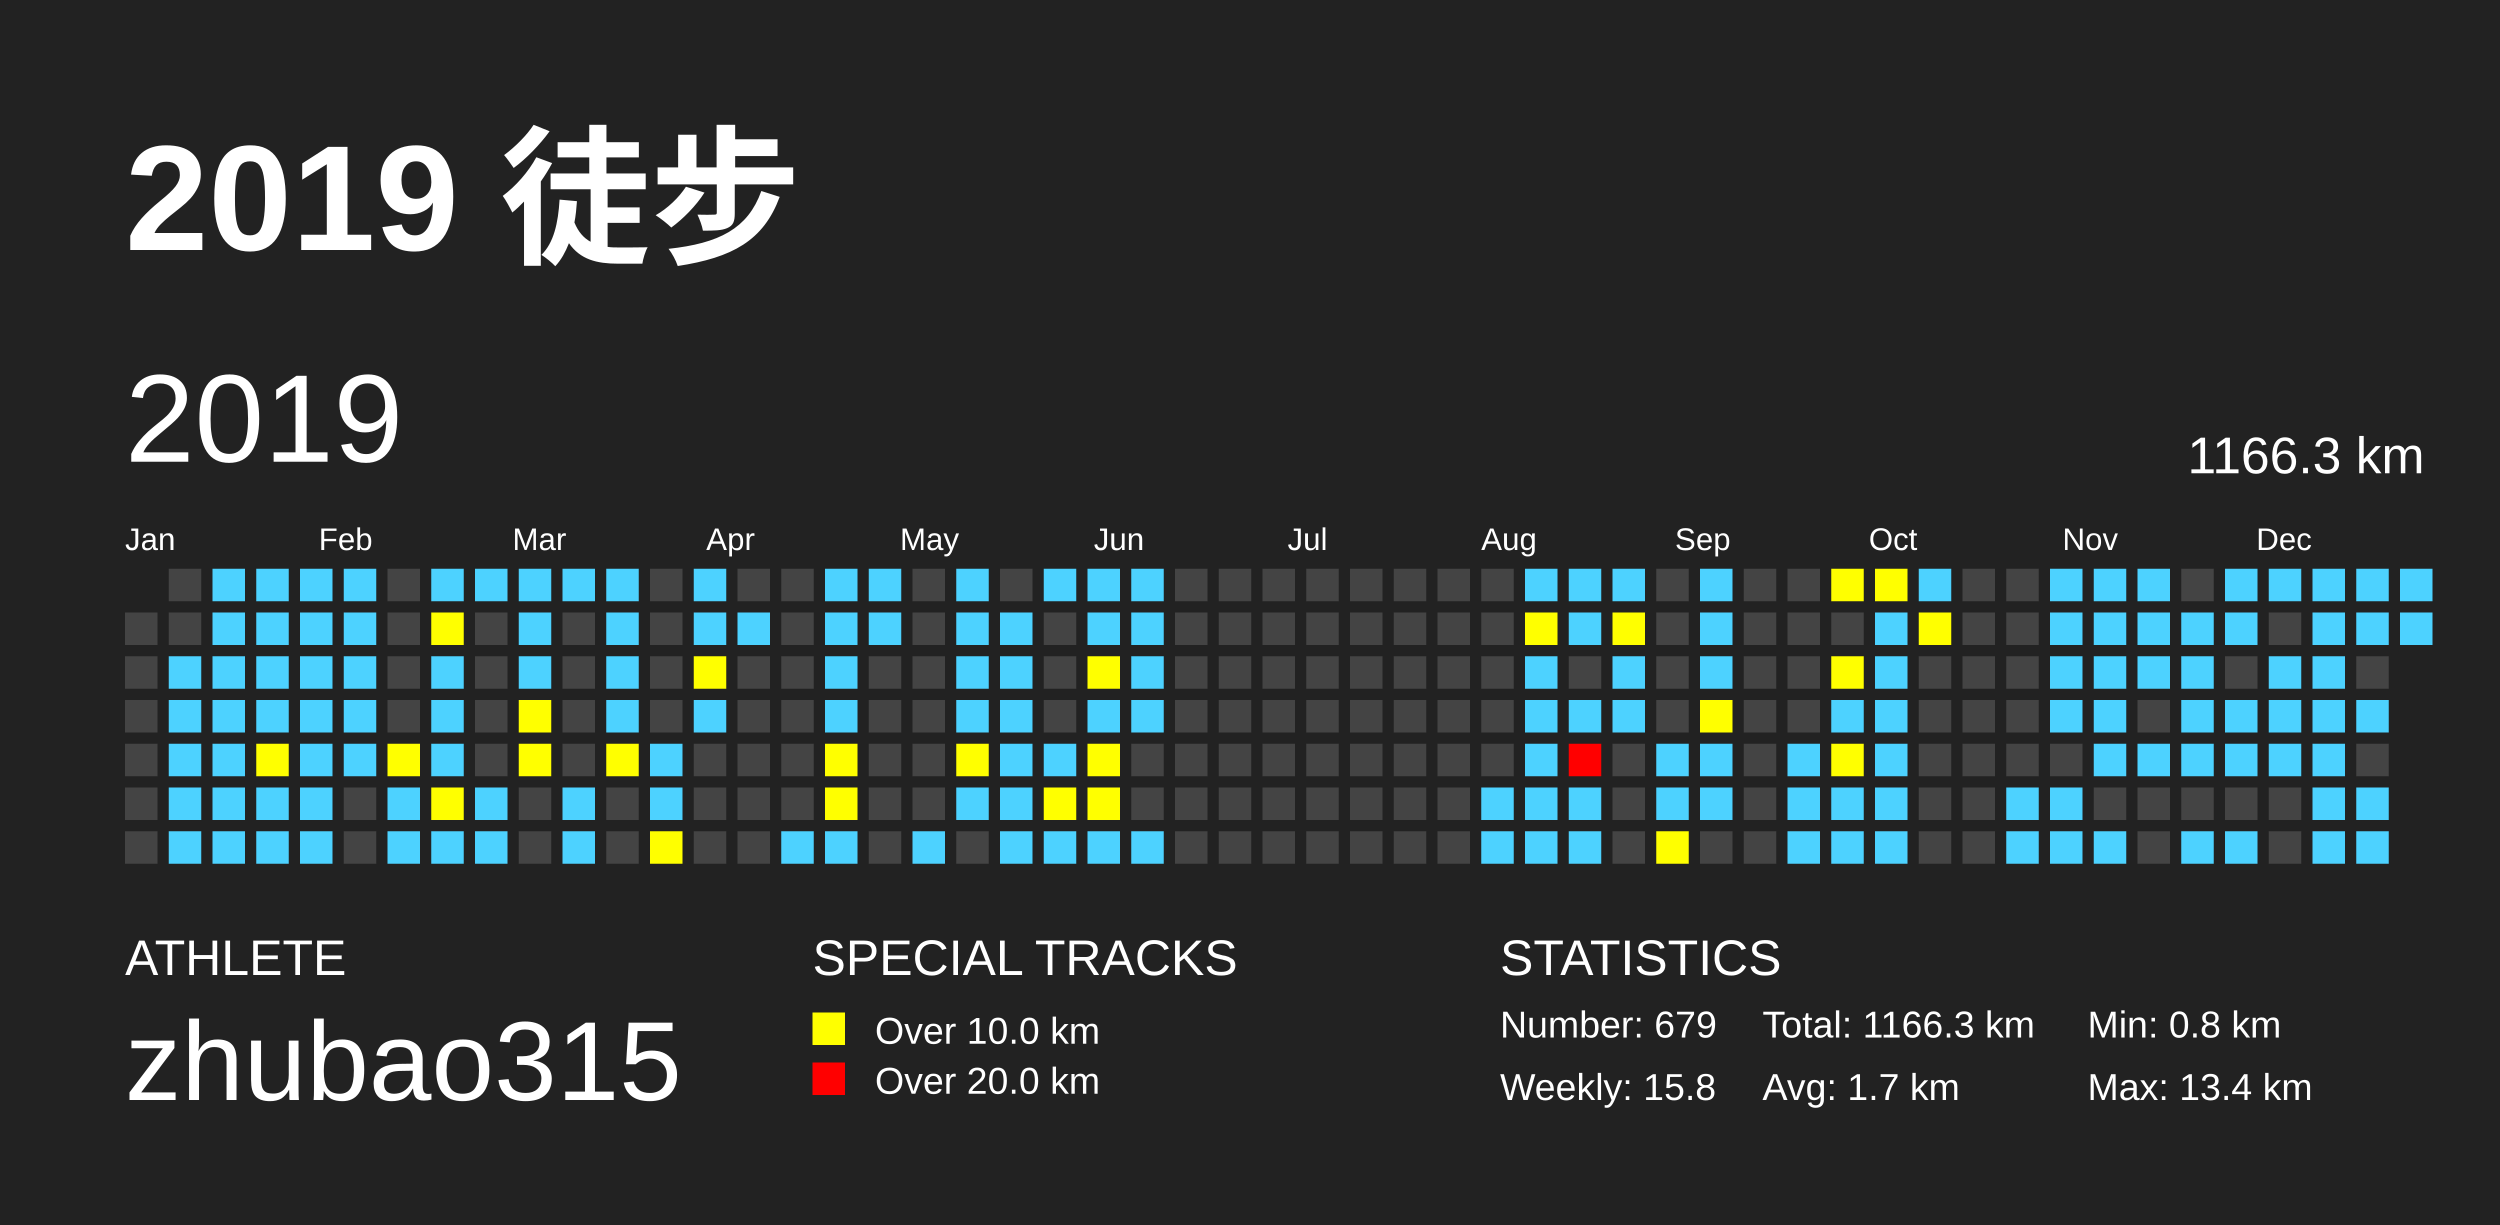
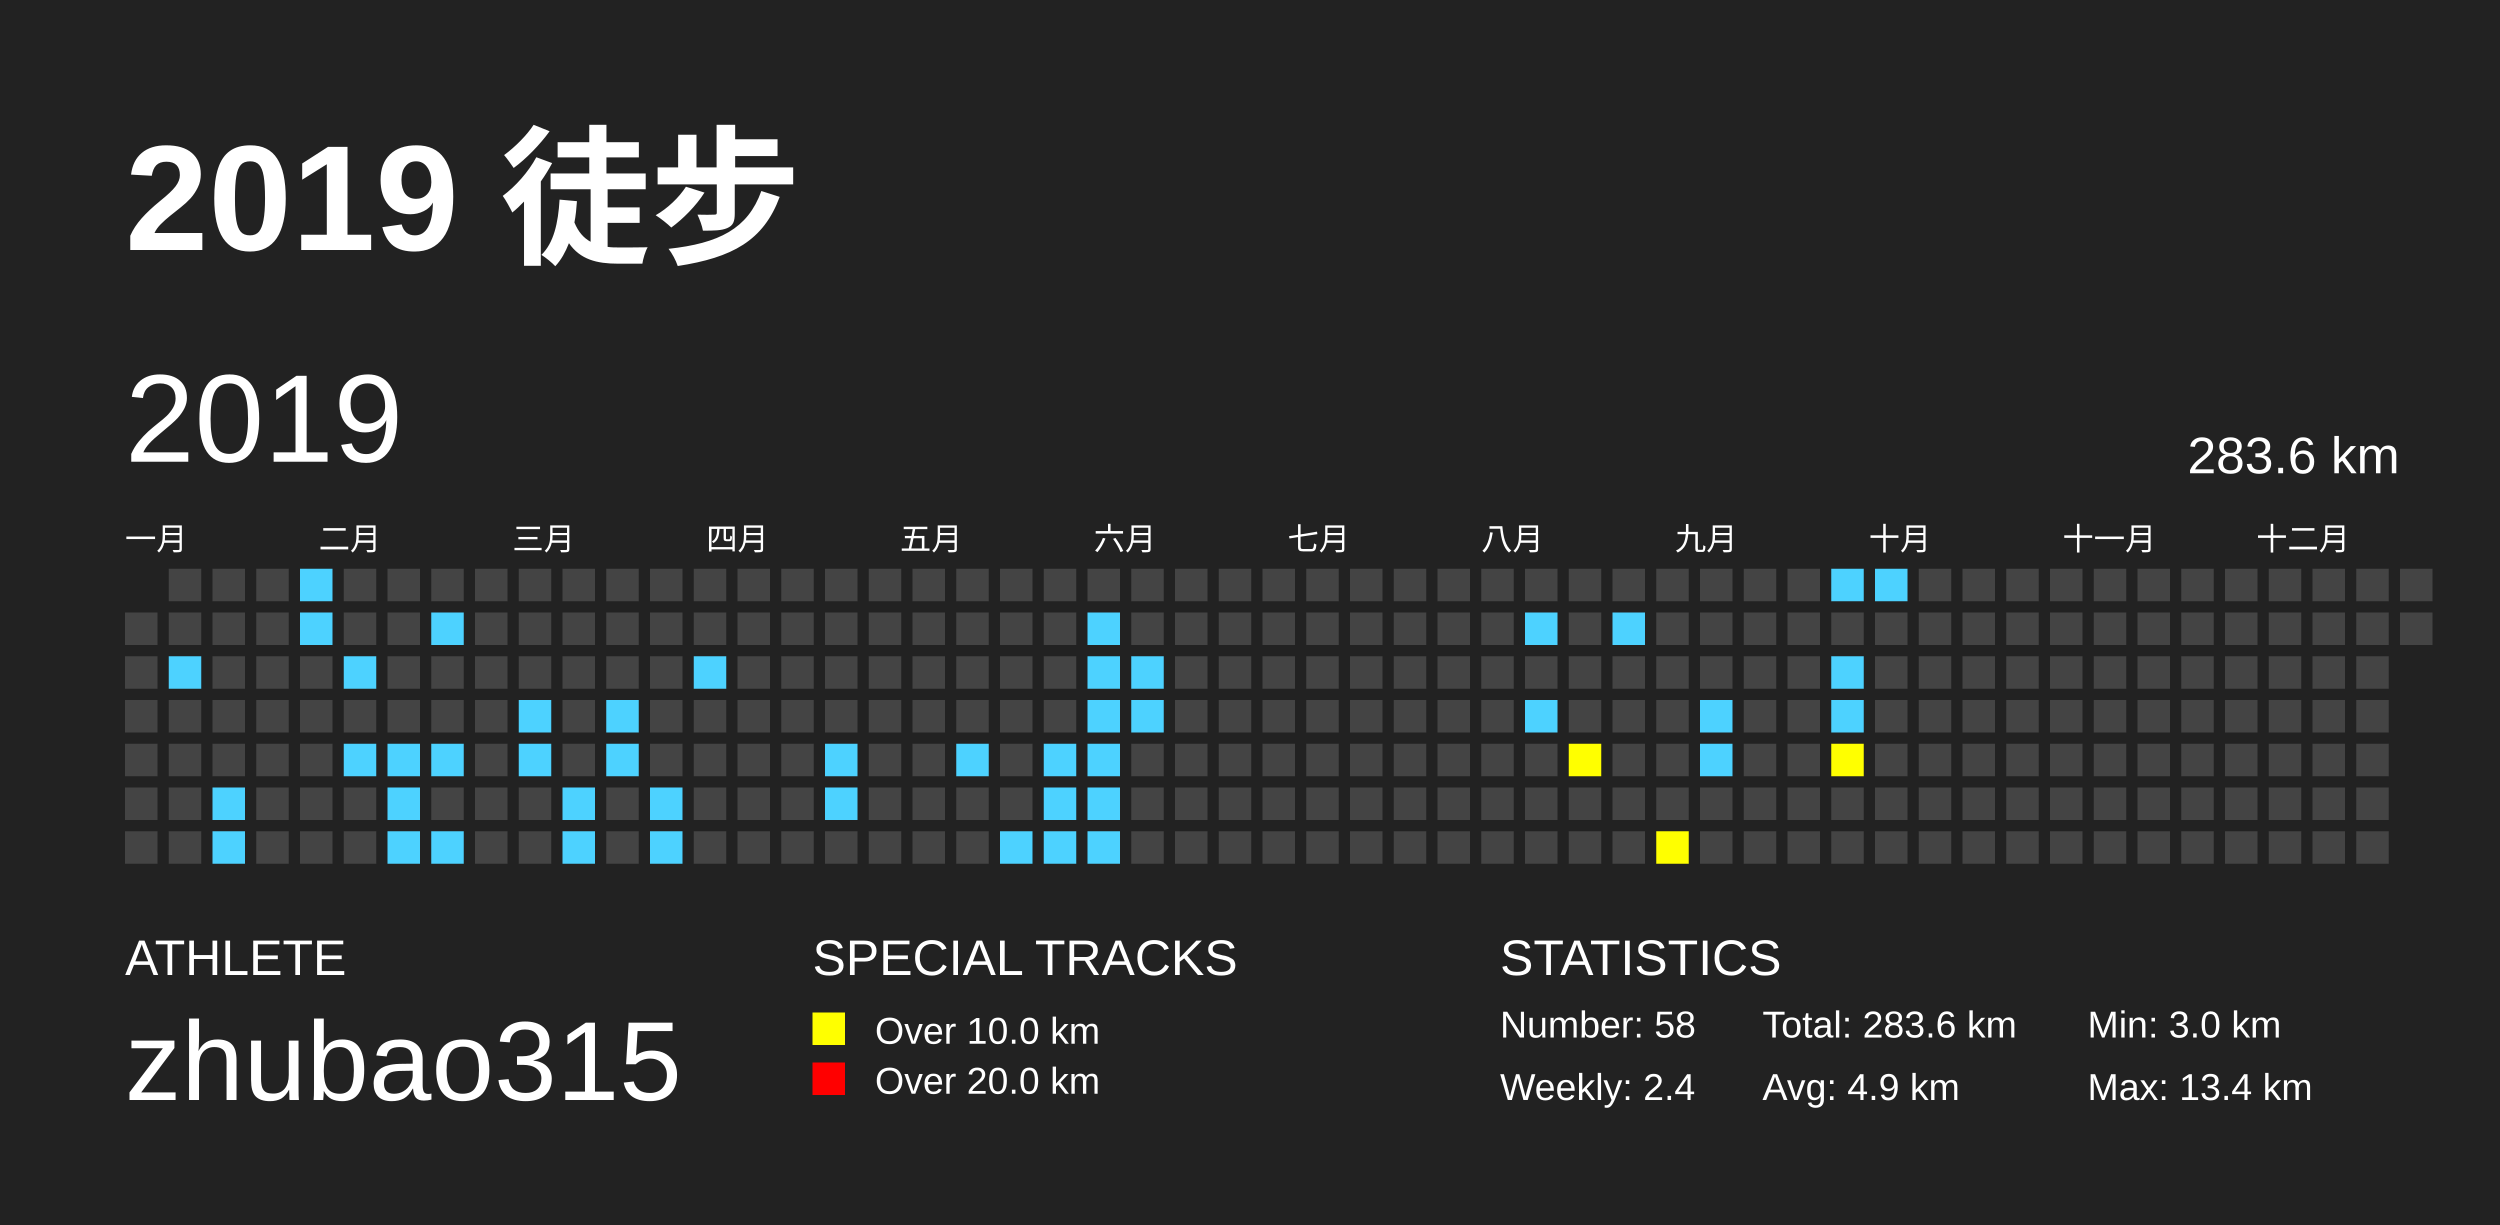
<svg xmlns="http://www.w3.org/2000/svg" baseProfile="full" height="98mm" version="1.1" viewBox="0,0,200,98" width="200mm">
  <defs />
  <rect fill="#222222" height="98" width="200" x="0" y="0" />
  <text fill="#FFFFFF" style="font-size:12px; font-family:Arial; font-weight:bold;" x="10" y="20">2019 徒步</text>
  <text fill="#FFFFFF" style="font-size:4px; font-family:Arial" x="10" y="78">ATHLETE</text>
  <text fill="#FFFFFF" style="font-size:9px; font-family:Arial" x="10" y="88">zhubao315</text>
  <text fill="#FFFFFF" style="font-size:4px; font-family:Arial" x="65" y="78">SPECIAL TRACKS</text>
  <rect fill="yellow" height="2.6" width="2.6" x="65" y="81" />
  <text fill="#FFFFFF" style="font-size:3px; font-family:Arial" x="70" y="83.5">Over 10.0 km</text>
  <rect fill="red" height="2.6" width="2.6" x="65" y="85" />
  <text fill="#FFFFFF" style="font-size:3px; font-family:Arial" x="70" y="87.5">Over 20.0 km</text>
  <text fill="#FFFFFF" style="font-size:4px; font-family:Arial" x="120" y="78">STATISTICS</text>
-   <text fill="#FFFFFF" style="font-size:3px; font-family:Arial" x="120" y="83">Number: 679</text>
-   <text fill="#FFFFFF" style="font-size:3px; font-family:Arial" x="120" y="88">Weekly: 15.8</text>
-   <text fill="#FFFFFF" style="font-size:3px; font-family:Arial" x="141" y="83">Total: 1166.3 km</text>
-   <text fill="#FFFFFF" style="font-size:3px; font-family:Arial" x="141" y="88">Avg: 1.7 km</text>
-   <text fill="#FFFFFF" style="font-size:3px; font-family:Arial" x="167" y="83">Min: 0.8 km</text>
+   <text fill="#FFFFFF" style="font-size:3px; font-family:Arial" x="120" y="83">Number: 58</text>
+   <text fill="#FFFFFF" style="font-size:3px; font-family:Arial" x="120" y="88">Weekly: 2.4</text>
+   <text fill="#FFFFFF" style="font-size:3px; font-family:Arial" x="141" y="83">Total: 283.6 km</text>
+   <text fill="#FFFFFF" style="font-size:3px; font-family:Arial" x="141" y="88">Avg: 4.9 km</text>
+   <text fill="#FFFFFF" style="font-size:3px; font-family:Arial" x="167" y="83">Min: 3.0 km</text>
  <text fill="#FFFFFF" style="font-size:3px; font-family:Arial" x="167" y="88">Max: 13.4 km</text>
  <text dominant-baseline="hanging" fill="#FFFFFF" style="font-size:10.0px; font-family:Arial;" x="10" y="30">2019</text>
-   <text dominant-baseline="hanging" fill="#FFFFFF" style="font-size:4.125px; font-family:Arial;" x="175" y="35">1166.3 km</text>
-   <text fill="#FFFFFF" style="font-size:2.5px; font-family:Arial" x="10.0" y="44">Jan</text>
-   <text fill="#FFFFFF" style="font-size:2.5px; font-family:Arial" x="25.5" y="44">Feb</text>
-   <text fill="#FFFFFF" style="font-size:2.5px; font-family:Arial" x="41.0" y="44">Mar</text>
-   <text fill="#FFFFFF" style="font-size:2.5px; font-family:Arial" x="56.5" y="44">Apr</text>
-   <text fill="#FFFFFF" style="font-size:2.5px; font-family:Arial" x="72.0" y="44">May</text>
-   <text fill="#FFFFFF" style="font-size:2.5px; font-family:Arial" x="87.5" y="44">Jun</text>
-   <text fill="#FFFFFF" style="font-size:2.5px; font-family:Arial" x="103.0" y="44">Jul</text>
-   <text fill="#FFFFFF" style="font-size:2.5px; font-family:Arial" x="118.5" y="44">Aug</text>
-   <text fill="#FFFFFF" style="font-size:2.5px; font-family:Arial" x="134.0" y="44">Sep</text>
-   <text fill="#FFFFFF" style="font-size:2.5px; font-family:Arial" x="149.5" y="44">Oct</text>
-   <text fill="#FFFFFF" style="font-size:2.5px; font-family:Arial" x="165.0" y="44">Nov</text>
-   <text fill="#FFFFFF" style="font-size:2.5px; font-family:Arial" x="180.5" y="44">Dec</text>
+   <text dominant-baseline="hanging" fill="#FFFFFF" style="font-size:4.125px; font-family:Arial;" x="175" y="35">283.6 km</text>
+   <text fill="#FFFFFF" style="font-size:2.5px; font-family:Arial" x="10.0" y="44">一月</text>
+   <text fill="#FFFFFF" style="font-size:2.5px; font-family:Arial" x="25.5" y="44">二月</text>
+   <text fill="#FFFFFF" style="font-size:2.5px; font-family:Arial" x="41.0" y="44">三月</text>
+   <text fill="#FFFFFF" style="font-size:2.5px; font-family:Arial" x="56.5" y="44">四月</text>
+   <text fill="#FFFFFF" style="font-size:2.5px; font-family:Arial" x="72.0" y="44">五月</text>
+   <text fill="#FFFFFF" style="font-size:2.5px; font-family:Arial" x="87.5" y="44">六月</text>
+   <text fill="#FFFFFF" style="font-size:2.5px; font-family:Arial" x="103.0" y="44">七月</text>
+   <text fill="#FFFFFF" style="font-size:2.5px; font-family:Arial" x="118.5" y="44">八月</text>
+   <text fill="#FFFFFF" style="font-size:2.5px; font-family:Arial" x="134.0" y="44">九月</text>
+   <text fill="#FFFFFF" style="font-size:2.5px; font-family:Arial" x="149.5" y="44">十月</text>
+   <text fill="#FFFFFF" style="font-size:2.5px; font-family:Arial" x="165.0" y="44">十一月</text>
+   <text fill="#FFFFFF" style="font-size:2.5px; font-family:Arial" x="180.5" y="44">十二月</text>
  <rect fill="#444444" height="2.6" width="2.6" x="10.0" y="49.0" />
  <rect fill="#444444" height="2.6" width="2.6" x="10.0" y="52.5" />
  <rect fill="#444444" height="2.6" width="2.6" x="10.0" y="56.0" />
  <rect fill="#444444" height="2.6" width="2.6" x="10.0" y="59.5" />
  <rect fill="#444444" height="2.6" width="2.6" x="10.0" y="63.0" />
  <rect fill="#444444" height="2.6" width="2.6" x="10.0" y="66.5" />
  <rect fill="#444444" height="2.6" width="2.6" x="13.5" y="45.5" />
  <rect fill="#444444" height="2.6" width="2.6" x="13.5" y="49.0" />
  <rect fill="#4DD2FF" height="2.6" width="2.6" x="13.5" y="52.5" />
-   <rect fill="#4DD2FF" height="2.6" width="2.6" x="13.5" y="56.0" />
-   <rect fill="#4DD2FF" height="2.6" width="2.6" x="13.5" y="59.5" />
-   <rect fill="#4DD2FF" height="2.6" width="2.6" x="13.5" y="63.0" />
-   <rect fill="#4DD2FF" height="2.6" width="2.6" x="13.5" y="66.5" />
-   <rect fill="#4DD2FF" height="2.6" width="2.6" x="17.0" y="45.5" />
-   <rect fill="#4DD2FF" height="2.6" width="2.6" x="17.0" y="49.0" />
-   <rect fill="#4DD2FF" height="2.6" width="2.6" x="17.0" y="52.5" />
-   <rect fill="#4DD2FF" height="2.6" width="2.6" x="17.0" y="56.0" />
-   <rect fill="#4DD2FF" height="2.6" width="2.6" x="17.0" y="59.5" />
+   <rect fill="#444444" height="2.6" width="2.6" x="13.5" y="56.0" />
+   <rect fill="#444444" height="2.6" width="2.6" x="13.5" y="59.5" />
+   <rect fill="#444444" height="2.6" width="2.6" x="13.5" y="63.0" />
+   <rect fill="#444444" height="2.6" width="2.6" x="13.5" y="66.5" />
+   <rect fill="#444444" height="2.6" width="2.6" x="17.0" y="45.5" />
+   <rect fill="#444444" height="2.6" width="2.6" x="17.0" y="49.0" />
+   <rect fill="#444444" height="2.6" width="2.6" x="17.0" y="52.5" />
+   <rect fill="#444444" height="2.6" width="2.6" x="17.0" y="56.0" />
+   <rect fill="#444444" height="2.6" width="2.6" x="17.0" y="59.5" />
  <rect fill="#4DD2FF" height="2.6" width="2.6" x="17.0" y="63.0" />
  <rect fill="#4DD2FF" height="2.6" width="2.6" x="17.0" y="66.5" />
-   <rect fill="#4DD2FF" height="2.6" width="2.6" x="20.5" y="45.5" />
-   <rect fill="#4DD2FF" height="2.6" width="2.6" x="20.5" y="49.0" />
-   <rect fill="#4DD2FF" height="2.6" width="2.6" x="20.5" y="52.5" />
-   <rect fill="#4DD2FF" height="2.6" width="2.6" x="20.5" y="56.0" />
-   <rect fill="yellow" height="2.6" width="2.6" x="20.5" y="59.5" />
-   <rect fill="#4DD2FF" height="2.6" width="2.6" x="20.5" y="63.0" />
-   <rect fill="#4DD2FF" height="2.6" width="2.6" x="20.5" y="66.5" />
+   <rect fill="#444444" height="2.6" width="2.6" x="20.5" y="45.5" />
+   <rect fill="#444444" height="2.6" width="2.6" x="20.5" y="49.0" />
+   <rect fill="#444444" height="2.6" width="2.6" x="20.5" y="52.5" />
+   <rect fill="#444444" height="2.6" width="2.6" x="20.5" y="56.0" />
+   <rect fill="#444444" height="2.6" width="2.6" x="20.5" y="59.5" />
+   <rect fill="#444444" height="2.6" width="2.6" x="20.5" y="63.0" />
+   <rect fill="#444444" height="2.6" width="2.6" x="20.5" y="66.5" />
  <rect fill="#4DD2FF" height="2.6" width="2.6" x="24.0" y="45.5" />
  <rect fill="#4DD2FF" height="2.6" width="2.6" x="24.0" y="49.0" />
-   <rect fill="#4DD2FF" height="2.6" width="2.6" x="24.0" y="52.5" />
-   <rect fill="#4DD2FF" height="2.6" width="2.6" x="24.0" y="56.0" />
-   <rect fill="#4DD2FF" height="2.6" width="2.6" x="24.0" y="59.5" />
-   <rect fill="#4DD2FF" height="2.6" width="2.6" x="24.0" y="63.0" />
-   <rect fill="#4DD2FF" height="2.6" width="2.6" x="24.0" y="66.5" />
-   <rect fill="#4DD2FF" height="2.6" width="2.6" x="27.5" y="45.5" />
-   <rect fill="#4DD2FF" height="2.6" width="2.6" x="27.5" y="49.0" />
+   <rect fill="#444444" height="2.6" width="2.6" x="24.0" y="52.5" />
+   <rect fill="#444444" height="2.6" width="2.6" x="24.0" y="56.0" />
+   <rect fill="#444444" height="2.6" width="2.6" x="24.0" y="59.5" />
+   <rect fill="#444444" height="2.6" width="2.6" x="24.0" y="63.0" />
+   <rect fill="#444444" height="2.6" width="2.6" x="24.0" y="66.5" />
+   <rect fill="#444444" height="2.6" width="2.6" x="27.5" y="45.5" />
+   <rect fill="#444444" height="2.6" width="2.6" x="27.5" y="49.0" />
  <rect fill="#4DD2FF" height="2.6" width="2.6" x="27.5" y="52.5" />
-   <rect fill="#4DD2FF" height="2.6" width="2.6" x="27.5" y="56.0" />
+   <rect fill="#444444" height="2.6" width="2.6" x="27.5" y="56.0" />
  <rect fill="#4DD2FF" height="2.6" width="2.6" x="27.5" y="59.5" />
  <rect fill="#444444" height="2.6" width="2.6" x="27.5" y="63.0" />
  <rect fill="#444444" height="2.6" width="2.6" x="27.5" y="66.5" />
  <rect fill="#444444" height="2.6" width="2.6" x="31.0" y="45.5" />
  <rect fill="#444444" height="2.6" width="2.6" x="31.0" y="49.0" />
  <rect fill="#444444" height="2.6" width="2.6" x="31.0" y="52.5" />
  <rect fill="#444444" height="2.6" width="2.6" x="31.0" y="56.0" />
-   <rect fill="yellow" height="2.6" width="2.6" x="31.0" y="59.5" />
+   <rect fill="#4DD2FF" height="2.6" width="2.6" x="31.0" y="59.5" />
  <rect fill="#4DD2FF" height="2.6" width="2.6" x="31.0" y="63.0" />
  <rect fill="#4DD2FF" height="2.6" width="2.6" x="31.0" y="66.5" />
-   <rect fill="#4DD2FF" height="2.6" width="2.6" x="34.5" y="45.5" />
-   <rect fill="yellow" height="2.6" width="2.6" x="34.5" y="49.0" />
-   <rect fill="#4DD2FF" height="2.6" width="2.6" x="34.5" y="52.5" />
-   <rect fill="#4DD2FF" height="2.6" width="2.6" x="34.5" y="56.0" />
+   <rect fill="#444444" height="2.6" width="2.6" x="34.5" y="45.5" />
+   <rect fill="#4DD2FF" height="2.6" width="2.6" x="34.5" y="49.0" />
+   <rect fill="#444444" height="2.6" width="2.6" x="34.5" y="52.5" />
+   <rect fill="#444444" height="2.6" width="2.6" x="34.5" y="56.0" />
  <rect fill="#4DD2FF" height="2.6" width="2.6" x="34.5" y="59.5" />
-   <rect fill="yellow" height="2.6" width="2.6" x="34.5" y="63.0" />
+   <rect fill="#444444" height="2.6" width="2.6" x="34.5" y="63.0" />
  <rect fill="#4DD2FF" height="2.6" width="2.6" x="34.5" y="66.5" />
-   <rect fill="#4DD2FF" height="2.6" width="2.6" x="38.0" y="45.5" />
+   <rect fill="#444444" height="2.6" width="2.6" x="38.0" y="45.5" />
  <rect fill="#444444" height="2.6" width="2.6" x="38.0" y="49.0" />
  <rect fill="#444444" height="2.6" width="2.6" x="38.0" y="52.5" />
  <rect fill="#444444" height="2.6" width="2.6" x="38.0" y="56.0" />
  <rect fill="#444444" height="2.6" width="2.6" x="38.0" y="59.5" />
-   <rect fill="#4DD2FF" height="2.6" width="2.6" x="38.0" y="63.0" />
-   <rect fill="#4DD2FF" height="2.6" width="2.6" x="38.0" y="66.5" />
-   <rect fill="#4DD2FF" height="2.6" width="2.6" x="41.5" y="45.5" />
-   <rect fill="#4DD2FF" height="2.6" width="2.6" x="41.5" y="49.0" />
-   <rect fill="#4DD2FF" height="2.6" width="2.6" x="41.5" y="52.5" />
-   <rect fill="yellow" height="2.6" width="2.6" x="41.5" y="56.0" />
-   <rect fill="yellow" height="2.6" width="2.6" x="41.5" y="59.5" />
+   <rect fill="#444444" height="2.6" width="2.6" x="38.0" y="63.0" />
+   <rect fill="#444444" height="2.6" width="2.6" x="38.0" y="66.5" />
+   <rect fill="#444444" height="2.6" width="2.6" x="41.5" y="45.5" />
+   <rect fill="#444444" height="2.6" width="2.6" x="41.5" y="49.0" />
+   <rect fill="#444444" height="2.6" width="2.6" x="41.5" y="52.5" />
+   <rect fill="#4DD2FF" height="2.6" width="2.6" x="41.5" y="56.0" />
+   <rect fill="#4DD2FF" height="2.6" width="2.6" x="41.5" y="59.5" />
  <rect fill="#444444" height="2.6" width="2.6" x="41.5" y="63.0" />
  <rect fill="#444444" height="2.6" width="2.6" x="41.5" y="66.5" />
-   <rect fill="#4DD2FF" height="2.6" width="2.6" x="45.0" y="45.5" />
+   <rect fill="#444444" height="2.6" width="2.6" x="45.0" y="45.5" />
  <rect fill="#444444" height="2.6" width="2.6" x="45.0" y="49.0" />
  <rect fill="#444444" height="2.6" width="2.6" x="45.0" y="52.5" />
  <rect fill="#444444" height="2.6" width="2.6" x="45.0" y="56.0" />
  <rect fill="#444444" height="2.6" width="2.6" x="45.0" y="59.5" />
  <rect fill="#4DD2FF" height="2.6" width="2.6" x="45.0" y="63.0" />
  <rect fill="#4DD2FF" height="2.6" width="2.6" x="45.0" y="66.5" />
-   <rect fill="#4DD2FF" height="2.6" width="2.6" x="48.5" y="45.5" />
-   <rect fill="#4DD2FF" height="2.6" width="2.6" x="48.5" y="49.0" />
-   <rect fill="#4DD2FF" height="2.6" width="2.6" x="48.5" y="52.5" />
+   <rect fill="#444444" height="2.6" width="2.6" x="48.5" y="45.5" />
+   <rect fill="#444444" height="2.6" width="2.6" x="48.5" y="49.0" />
+   <rect fill="#444444" height="2.6" width="2.6" x="48.5" y="52.5" />
  <rect fill="#4DD2FF" height="2.6" width="2.6" x="48.5" y="56.0" />
-   <rect fill="yellow" height="2.6" width="2.6" x="48.5" y="59.5" />
+   <rect fill="#4DD2FF" height="2.6" width="2.6" x="48.5" y="59.5" />
  <rect fill="#444444" height="2.6" width="2.6" x="48.5" y="63.0" />
  <rect fill="#444444" height="2.6" width="2.6" x="48.5" y="66.5" />
  <rect fill="#444444" height="2.6" width="2.6" x="52.0" y="45.5" />
  <rect fill="#444444" height="2.6" width="2.6" x="52.0" y="49.0" />
  <rect fill="#444444" height="2.6" width="2.6" x="52.0" y="52.5" />
  <rect fill="#444444" height="2.6" width="2.6" x="52.0" y="56.0" />
-   <rect fill="#4DD2FF" height="2.6" width="2.6" x="52.0" y="59.5" />
+   <rect fill="#444444" height="2.6" width="2.6" x="52.0" y="59.5" />
  <rect fill="#4DD2FF" height="2.6" width="2.6" x="52.0" y="63.0" />
-   <rect fill="yellow" height="2.6" width="2.6" x="52.0" y="66.5" />
-   <rect fill="#4DD2FF" height="2.6" width="2.6" x="55.5" y="45.5" />
-   <rect fill="#4DD2FF" height="2.6" width="2.6" x="55.5" y="49.0" />
-   <rect fill="yellow" height="2.6" width="2.6" x="55.5" y="52.5" />
-   <rect fill="#4DD2FF" height="2.6" width="2.6" x="55.5" y="56.0" />
+   <rect fill="#4DD2FF" height="2.6" width="2.6" x="52.0" y="66.5" />
+   <rect fill="#444444" height="2.6" width="2.6" x="55.5" y="45.5" />
+   <rect fill="#444444" height="2.6" width="2.6" x="55.5" y="49.0" />
+   <rect fill="#4DD2FF" height="2.6" width="2.6" x="55.5" y="52.5" />
+   <rect fill="#444444" height="2.6" width="2.6" x="55.5" y="56.0" />
  <rect fill="#444444" height="2.6" width="2.6" x="55.5" y="59.5" />
  <rect fill="#444444" height="2.6" width="2.6" x="55.5" y="63.0" />
  <rect fill="#444444" height="2.6" width="2.6" x="55.5" y="66.5" />
  <rect fill="#444444" height="2.6" width="2.6" x="59.0" y="45.5" />
-   <rect fill="#4DD2FF" height="2.6" width="2.6" x="59.0" y="49.0" />
+   <rect fill="#444444" height="2.6" width="2.6" x="59.0" y="49.0" />
  <rect fill="#444444" height="2.6" width="2.6" x="59.0" y="52.5" />
  <rect fill="#444444" height="2.6" width="2.6" x="59.0" y="56.0" />
  <rect fill="#444444" height="2.6" width="2.6" x="59.0" y="59.5" />
  <rect fill="#444444" height="2.6" width="2.6" x="59.0" y="63.0" />
  <rect fill="#444444" height="2.6" width="2.6" x="59.0" y="66.5" />
  <rect fill="#444444" height="2.6" width="2.6" x="62.5" y="45.5" />
  <rect fill="#444444" height="2.6" width="2.6" x="62.5" y="49.0" />
  <rect fill="#444444" height="2.6" width="2.6" x="62.5" y="52.5" />
  <rect fill="#444444" height="2.6" width="2.6" x="62.5" y="56.0" />
  <rect fill="#444444" height="2.6" width="2.6" x="62.5" y="59.5" />
  <rect fill="#444444" height="2.6" width="2.6" x="62.5" y="63.0" />
-   <rect fill="#4DD2FF" height="2.6" width="2.6" x="62.5" y="66.5" />
-   <rect fill="#4DD2FF" height="2.6" width="2.6" x="66.0" y="45.5" />
-   <rect fill="#4DD2FF" height="2.6" width="2.6" x="66.0" y="49.0" />
-   <rect fill="#4DD2FF" height="2.6" width="2.6" x="66.0" y="52.5" />
-   <rect fill="#4DD2FF" height="2.6" width="2.6" x="66.0" y="56.0" />
-   <rect fill="yellow" height="2.6" width="2.6" x="66.0" y="59.5" />
-   <rect fill="yellow" height="2.6" width="2.6" x="66.0" y="63.0" />
-   <rect fill="#4DD2FF" height="2.6" width="2.6" x="66.0" y="66.5" />
-   <rect fill="#4DD2FF" height="2.6" width="2.6" x="69.5" y="45.5" />
-   <rect fill="#4DD2FF" height="2.6" width="2.6" x="69.5" y="49.0" />
+   <rect fill="#444444" height="2.6" width="2.6" x="62.5" y="66.5" />
+   <rect fill="#444444" height="2.6" width="2.6" x="66.0" y="45.5" />
+   <rect fill="#444444" height="2.6" width="2.6" x="66.0" y="49.0" />
+   <rect fill="#444444" height="2.6" width="2.6" x="66.0" y="52.5" />
+   <rect fill="#444444" height="2.6" width="2.6" x="66.0" y="56.0" />
+   <rect fill="#4DD2FF" height="2.6" width="2.6" x="66.0" y="59.5" />
+   <rect fill="#4DD2FF" height="2.6" width="2.6" x="66.0" y="63.0" />
+   <rect fill="#444444" height="2.6" width="2.6" x="66.0" y="66.5" />
+   <rect fill="#444444" height="2.6" width="2.6" x="69.5" y="45.5" />
+   <rect fill="#444444" height="2.6" width="2.6" x="69.5" y="49.0" />
  <rect fill="#444444" height="2.6" width="2.6" x="69.5" y="52.5" />
  <rect fill="#444444" height="2.6" width="2.6" x="69.5" y="56.0" />
  <rect fill="#444444" height="2.6" width="2.6" x="69.5" y="59.5" />
  <rect fill="#444444" height="2.6" width="2.6" x="69.5" y="63.0" />
  <rect fill="#444444" height="2.6" width="2.6" x="69.5" y="66.5" />
  <rect fill="#444444" height="2.6" width="2.6" x="73.0" y="45.5" />
  <rect fill="#444444" height="2.6" width="2.6" x="73.0" y="49.0" />
  <rect fill="#444444" height="2.6" width="2.6" x="73.0" y="52.5" />
  <rect fill="#444444" height="2.6" width="2.6" x="73.0" y="56.0" />
  <rect fill="#444444" height="2.6" width="2.6" x="73.0" y="59.5" />
  <rect fill="#444444" height="2.6" width="2.6" x="73.0" y="63.0" />
-   <rect fill="#4DD2FF" height="2.6" width="2.6" x="73.0" y="66.5" />
-   <rect fill="#4DD2FF" height="2.6" width="2.6" x="76.5" y="45.5" />
-   <rect fill="#4DD2FF" height="2.6" width="2.6" x="76.5" y="49.0" />
-   <rect fill="#4DD2FF" height="2.6" width="2.6" x="76.5" y="52.5" />
-   <rect fill="#4DD2FF" height="2.6" width="2.6" x="76.5" y="56.0" />
-   <rect fill="yellow" height="2.6" width="2.6" x="76.5" y="59.5" />
-   <rect fill="#4DD2FF" height="2.6" width="2.6" x="76.5" y="63.0" />
+   <rect fill="#444444" height="2.6" width="2.6" x="73.0" y="66.5" />
+   <rect fill="#444444" height="2.6" width="2.6" x="76.5" y="45.5" />
+   <rect fill="#444444" height="2.6" width="2.6" x="76.5" y="49.0" />
+   <rect fill="#444444" height="2.6" width="2.6" x="76.5" y="52.5" />
+   <rect fill="#444444" height="2.6" width="2.6" x="76.5" y="56.0" />
+   <rect fill="#4DD2FF" height="2.6" width="2.6" x="76.5" y="59.5" />
+   <rect fill="#444444" height="2.6" width="2.6" x="76.5" y="63.0" />
  <rect fill="#444444" height="2.6" width="2.6" x="76.5" y="66.5" />
  <rect fill="#444444" height="2.6" width="2.6" x="80.0" y="45.5" />
-   <rect fill="#4DD2FF" height="2.6" width="2.6" x="80.0" y="49.0" />
-   <rect fill="#4DD2FF" height="2.6" width="2.6" x="80.0" y="52.5" />
-   <rect fill="#4DD2FF" height="2.6" width="2.6" x="80.0" y="56.0" />
-   <rect fill="#4DD2FF" height="2.6" width="2.6" x="80.0" y="59.5" />
-   <rect fill="#4DD2FF" height="2.6" width="2.6" x="80.0" y="63.0" />
+   <rect fill="#444444" height="2.6" width="2.6" x="80.0" y="49.0" />
+   <rect fill="#444444" height="2.6" width="2.6" x="80.0" y="52.5" />
+   <rect fill="#444444" height="2.6" width="2.6" x="80.0" y="56.0" />
+   <rect fill="#444444" height="2.6" width="2.6" x="80.0" y="59.5" />
+   <rect fill="#444444" height="2.6" width="2.6" x="80.0" y="63.0" />
  <rect fill="#4DD2FF" height="2.6" width="2.6" x="80.0" y="66.5" />
-   <rect fill="#4DD2FF" height="2.6" width="2.6" x="83.5" y="45.5" />
+   <rect fill="#444444" height="2.6" width="2.6" x="83.5" y="45.5" />
  <rect fill="#444444" height="2.6" width="2.6" x="83.5" y="49.0" />
  <rect fill="#444444" height="2.6" width="2.6" x="83.5" y="52.5" />
  <rect fill="#444444" height="2.6" width="2.6" x="83.5" y="56.0" />
  <rect fill="#4DD2FF" height="2.6" width="2.6" x="83.5" y="59.5" />
-   <rect fill="yellow" height="2.6" width="2.6" x="83.5" y="63.0" />
+   <rect fill="#4DD2FF" height="2.6" width="2.6" x="83.5" y="63.0" />
  <rect fill="#4DD2FF" height="2.6" width="2.6" x="83.5" y="66.5" />
-   <rect fill="#4DD2FF" height="2.6" width="2.6" x="87.0" y="45.5" />
+   <rect fill="#444444" height="2.6" width="2.6" x="87.0" y="45.5" />
  <rect fill="#4DD2FF" height="2.6" width="2.6" x="87.0" y="49.0" />
-   <rect fill="yellow" height="2.6" width="2.6" x="87.0" y="52.5" />
+   <rect fill="#4DD2FF" height="2.6" width="2.6" x="87.0" y="52.5" />
  <rect fill="#4DD2FF" height="2.6" width="2.6" x="87.0" y="56.0" />
-   <rect fill="yellow" height="2.6" width="2.6" x="87.0" y="59.5" />
-   <rect fill="yellow" height="2.6" width="2.6" x="87.0" y="63.0" />
+   <rect fill="#4DD2FF" height="2.6" width="2.6" x="87.0" y="59.5" />
+   <rect fill="#4DD2FF" height="2.6" width="2.6" x="87.0" y="63.0" />
  <rect fill="#4DD2FF" height="2.6" width="2.6" x="87.0" y="66.5" />
-   <rect fill="#4DD2FF" height="2.6" width="2.6" x="90.5" y="45.5" />
-   <rect fill="#4DD2FF" height="2.6" width="2.6" x="90.5" y="49.0" />
+   <rect fill="#444444" height="2.6" width="2.6" x="90.5" y="45.5" />
+   <rect fill="#444444" height="2.6" width="2.6" x="90.5" y="49.0" />
  <rect fill="#4DD2FF" height="2.6" width="2.6" x="90.5" y="52.5" />
  <rect fill="#4DD2FF" height="2.6" width="2.6" x="90.5" y="56.0" />
  <rect fill="#444444" height="2.6" width="2.6" x="90.5" y="59.5" />
  <rect fill="#444444" height="2.6" width="2.6" x="90.5" y="63.0" />
-   <rect fill="#4DD2FF" height="2.6" width="2.6" x="90.5" y="66.5" />
+   <rect fill="#444444" height="2.6" width="2.6" x="90.5" y="66.5" />
  <rect fill="#444444" height="2.6" width="2.6" x="94.0" y="45.5" />
  <rect fill="#444444" height="2.6" width="2.6" x="94.0" y="49.0" />
  <rect fill="#444444" height="2.6" width="2.6" x="94.0" y="52.5" />
  <rect fill="#444444" height="2.6" width="2.6" x="94.0" y="56.0" />
  <rect fill="#444444" height="2.6" width="2.6" x="94.0" y="59.5" />
  <rect fill="#444444" height="2.6" width="2.6" x="94.0" y="63.0" />
  <rect fill="#444444" height="2.6" width="2.6" x="94.0" y="66.5" />
  <rect fill="#444444" height="2.6" width="2.6" x="97.5" y="45.5" />
  <rect fill="#444444" height="2.6" width="2.6" x="97.5" y="49.0" />
  <rect fill="#444444" height="2.6" width="2.6" x="97.5" y="52.5" />
  <rect fill="#444444" height="2.6" width="2.6" x="97.5" y="56.0" />
  <rect fill="#444444" height="2.6" width="2.6" x="97.5" y="59.5" />
  <rect fill="#444444" height="2.6" width="2.6" x="97.5" y="63.0" />
  <rect fill="#444444" height="2.6" width="2.6" x="97.5" y="66.5" />
  <rect fill="#444444" height="2.6" width="2.6" x="101.0" y="45.5" />
  <rect fill="#444444" height="2.6" width="2.6" x="101.0" y="49.0" />
  <rect fill="#444444" height="2.6" width="2.6" x="101.0" y="52.5" />
  <rect fill="#444444" height="2.6" width="2.6" x="101.0" y="56.0" />
  <rect fill="#444444" height="2.6" width="2.6" x="101.0" y="59.5" />
  <rect fill="#444444" height="2.6" width="2.6" x="101.0" y="63.0" />
  <rect fill="#444444" height="2.6" width="2.6" x="101.0" y="66.5" />
  <rect fill="#444444" height="2.6" width="2.6" x="104.5" y="45.5" />
  <rect fill="#444444" height="2.6" width="2.6" x="104.5" y="49.0" />
  <rect fill="#444444" height="2.6" width="2.6" x="104.5" y="52.5" />
  <rect fill="#444444" height="2.6" width="2.6" x="104.5" y="56.0" />
  <rect fill="#444444" height="2.6" width="2.6" x="104.5" y="59.5" />
  <rect fill="#444444" height="2.6" width="2.6" x="104.5" y="63.0" />
  <rect fill="#444444" height="2.6" width="2.6" x="104.5" y="66.5" />
  <rect fill="#444444" height="2.6" width="2.6" x="108.0" y="45.5" />
  <rect fill="#444444" height="2.6" width="2.6" x="108.0" y="49.0" />
  <rect fill="#444444" height="2.6" width="2.6" x="108.0" y="52.5" />
  <rect fill="#444444" height="2.6" width="2.6" x="108.0" y="56.0" />
  <rect fill="#444444" height="2.6" width="2.6" x="108.0" y="59.5" />
  <rect fill="#444444" height="2.6" width="2.6" x="108.0" y="63.0" />
  <rect fill="#444444" height="2.6" width="2.6" x="108.0" y="66.5" />
  <rect fill="#444444" height="2.6" width="2.6" x="111.5" y="45.5" />
  <rect fill="#444444" height="2.6" width="2.6" x="111.5" y="49.0" />
  <rect fill="#444444" height="2.6" width="2.6" x="111.5" y="52.5" />
  <rect fill="#444444" height="2.6" width="2.6" x="111.5" y="56.0" />
  <rect fill="#444444" height="2.6" width="2.6" x="111.5" y="59.5" />
  <rect fill="#444444" height="2.6" width="2.6" x="111.5" y="63.0" />
  <rect fill="#444444" height="2.6" width="2.6" x="111.5" y="66.5" />
  <rect fill="#444444" height="2.6" width="2.6" x="115.0" y="45.5" />
  <rect fill="#444444" height="2.6" width="2.6" x="115.0" y="49.0" />
  <rect fill="#444444" height="2.6" width="2.6" x="115.0" y="52.5" />
  <rect fill="#444444" height="2.6" width="2.6" x="115.0" y="56.0" />
  <rect fill="#444444" height="2.6" width="2.6" x="115.0" y="59.5" />
  <rect fill="#444444" height="2.6" width="2.6" x="115.0" y="63.0" />
  <rect fill="#444444" height="2.6" width="2.6" x="115.0" y="66.5" />
  <rect fill="#444444" height="2.6" width="2.6" x="118.5" y="45.5" />
  <rect fill="#444444" height="2.6" width="2.6" x="118.5" y="49.0" />
  <rect fill="#444444" height="2.6" width="2.6" x="118.5" y="52.5" />
  <rect fill="#444444" height="2.6" width="2.6" x="118.5" y="56.0" />
  <rect fill="#444444" height="2.6" width="2.6" x="118.5" y="59.5" />
-   <rect fill="#4DD2FF" height="2.6" width="2.6" x="118.5" y="63.0" />
-   <rect fill="#4DD2FF" height="2.6" width="2.6" x="118.5" y="66.5" />
-   <rect fill="#4DD2FF" height="2.6" width="2.6" x="122.0" y="45.5" />
-   <rect fill="yellow" height="2.6" width="2.6" x="122.0" y="49.0" />
-   <rect fill="#4DD2FF" height="2.6" width="2.6" x="122.0" y="52.5" />
+   <rect fill="#444444" height="2.6" width="2.6" x="118.5" y="63.0" />
+   <rect fill="#444444" height="2.6" width="2.6" x="118.5" y="66.5" />
+   <rect fill="#444444" height="2.6" width="2.6" x="122.0" y="45.5" />
+   <rect fill="#4DD2FF" height="2.6" width="2.6" x="122.0" y="49.0" />
+   <rect fill="#444444" height="2.6" width="2.6" x="122.0" y="52.5" />
  <rect fill="#4DD2FF" height="2.6" width="2.6" x="122.0" y="56.0" />
-   <rect fill="#4DD2FF" height="2.6" width="2.6" x="122.0" y="59.5" />
-   <rect fill="#4DD2FF" height="2.6" width="2.6" x="122.0" y="63.0" />
-   <rect fill="#4DD2FF" height="2.6" width="2.6" x="122.0" y="66.5" />
-   <rect fill="#4DD2FF" height="2.6" width="2.6" x="125.5" y="45.5" />
-   <rect fill="#4DD2FF" height="2.6" width="2.6" x="125.5" y="49.0" />
+   <rect fill="#444444" height="2.6" width="2.6" x="122.0" y="59.5" />
+   <rect fill="#444444" height="2.6" width="2.6" x="122.0" y="63.0" />
+   <rect fill="#444444" height="2.6" width="2.6" x="122.0" y="66.5" />
+   <rect fill="#444444" height="2.6" width="2.6" x="125.5" y="45.5" />
+   <rect fill="#444444" height="2.6" width="2.6" x="125.5" y="49.0" />
  <rect fill="#444444" height="2.6" width="2.6" x="125.5" y="52.5" />
-   <rect fill="#4DD2FF" height="2.6" width="2.6" x="125.5" y="56.0" />
-   <rect fill="red" height="2.6" width="2.6" x="125.5" y="59.5" />
-   <rect fill="#4DD2FF" height="2.6" width="2.6" x="125.5" y="63.0" />
-   <rect fill="#4DD2FF" height="2.6" width="2.6" x="125.5" y="66.5" />
-   <rect fill="#4DD2FF" height="2.6" width="2.6" x="129.0" y="45.5" />
-   <rect fill="yellow" height="2.6" width="2.6" x="129.0" y="49.0" />
-   <rect fill="#4DD2FF" height="2.6" width="2.6" x="129.0" y="52.5" />
-   <rect fill="#4DD2FF" height="2.6" width="2.6" x="129.0" y="56.0" />
+   <rect fill="#444444" height="2.6" width="2.6" x="125.5" y="56.0" />
+   <rect fill="yellow" height="2.6" width="2.6" x="125.5" y="59.5" />
+   <rect fill="#444444" height="2.6" width="2.6" x="125.5" y="63.0" />
+   <rect fill="#444444" height="2.6" width="2.6" x="125.5" y="66.5" />
+   <rect fill="#444444" height="2.6" width="2.6" x="129.0" y="45.5" />
+   <rect fill="#4DD2FF" height="2.6" width="2.6" x="129.0" y="49.0" />
+   <rect fill="#444444" height="2.6" width="2.6" x="129.0" y="52.5" />
+   <rect fill="#444444" height="2.6" width="2.6" x="129.0" y="56.0" />
  <rect fill="#444444" height="2.6" width="2.6" x="129.0" y="59.5" />
  <rect fill="#444444" height="2.6" width="2.6" x="129.0" y="63.0" />
  <rect fill="#444444" height="2.6" width="2.6" x="129.0" y="66.5" />
  <rect fill="#444444" height="2.6" width="2.6" x="132.5" y="45.5" />
  <rect fill="#444444" height="2.6" width="2.6" x="132.5" y="49.0" />
  <rect fill="#444444" height="2.6" width="2.6" x="132.5" y="52.5" />
  <rect fill="#444444" height="2.6" width="2.6" x="132.5" y="56.0" />
-   <rect fill="#4DD2FF" height="2.6" width="2.6" x="132.5" y="59.5" />
-   <rect fill="#4DD2FF" height="2.6" width="2.6" x="132.5" y="63.0" />
+   <rect fill="#444444" height="2.6" width="2.6" x="132.5" y="59.5" />
+   <rect fill="#444444" height="2.6" width="2.6" x="132.5" y="63.0" />
  <rect fill="yellow" height="2.6" width="2.6" x="132.5" y="66.5" />
-   <rect fill="#4DD2FF" height="2.6" width="2.6" x="136.0" y="45.5" />
-   <rect fill="#4DD2FF" height="2.6" width="2.6" x="136.0" y="49.0" />
-   <rect fill="#4DD2FF" height="2.6" width="2.6" x="136.0" y="52.5" />
-   <rect fill="yellow" height="2.6" width="2.6" x="136.0" y="56.0" />
+   <rect fill="#444444" height="2.6" width="2.6" x="136.0" y="45.5" />
+   <rect fill="#444444" height="2.6" width="2.6" x="136.0" y="49.0" />
+   <rect fill="#444444" height="2.6" width="2.6" x="136.0" y="52.5" />
+   <rect fill="#4DD2FF" height="2.6" width="2.6" x="136.0" y="56.0" />
  <rect fill="#4DD2FF" height="2.6" width="2.6" x="136.0" y="59.5" />
-   <rect fill="#4DD2FF" height="2.6" width="2.6" x="136.0" y="63.0" />
+   <rect fill="#444444" height="2.6" width="2.6" x="136.0" y="63.0" />
  <rect fill="#444444" height="2.6" width="2.6" x="136.0" y="66.5" />
  <rect fill="#444444" height="2.6" width="2.6" x="139.5" y="45.5" />
  <rect fill="#444444" height="2.6" width="2.6" x="139.5" y="49.0" />
  <rect fill="#444444" height="2.6" width="2.6" x="139.5" y="52.5" />
  <rect fill="#444444" height="2.6" width="2.6" x="139.5" y="56.0" />
  <rect fill="#444444" height="2.6" width="2.6" x="139.5" y="59.5" />
  <rect fill="#444444" height="2.6" width="2.6" x="139.5" y="63.0" />
  <rect fill="#444444" height="2.6" width="2.6" x="139.5" y="66.5" />
  <rect fill="#444444" height="2.6" width="2.6" x="143.0" y="45.5" />
  <rect fill="#444444" height="2.6" width="2.6" x="143.0" y="49.0" />
  <rect fill="#444444" height="2.6" width="2.6" x="143.0" y="52.5" />
  <rect fill="#444444" height="2.6" width="2.6" x="143.0" y="56.0" />
-   <rect fill="#4DD2FF" height="2.6" width="2.6" x="143.0" y="59.5" />
-   <rect fill="#4DD2FF" height="2.6" width="2.6" x="143.0" y="63.0" />
-   <rect fill="#4DD2FF" height="2.6" width="2.6" x="143.0" y="66.5" />
-   <rect fill="yellow" height="2.6" width="2.6" x="146.5" y="45.5" />
+   <rect fill="#444444" height="2.6" width="2.6" x="143.0" y="59.5" />
+   <rect fill="#444444" height="2.6" width="2.6" x="143.0" y="63.0" />
+   <rect fill="#444444" height="2.6" width="2.6" x="143.0" y="66.5" />
+   <rect fill="#4DD2FF" height="2.6" width="2.6" x="146.5" y="45.5" />
  <rect fill="#444444" height="2.6" width="2.6" x="146.5" y="49.0" />
-   <rect fill="yellow" height="2.6" width="2.6" x="146.5" y="52.5" />
+   <rect fill="#4DD2FF" height="2.6" width="2.6" x="146.5" y="52.5" />
  <rect fill="#4DD2FF" height="2.6" width="2.6" x="146.5" y="56.0" />
  <rect fill="yellow" height="2.6" width="2.6" x="146.5" y="59.5" />
-   <rect fill="#4DD2FF" height="2.6" width="2.6" x="146.5" y="63.0" />
-   <rect fill="#4DD2FF" height="2.6" width="2.6" x="146.5" y="66.5" />
-   <rect fill="yellow" height="2.6" width="2.6" x="150.0" y="45.5" />
-   <rect fill="#4DD2FF" height="2.6" width="2.6" x="150.0" y="49.0" />
-   <rect fill="#4DD2FF" height="2.6" width="2.6" x="150.0" y="52.5" />
-   <rect fill="#4DD2FF" height="2.6" width="2.6" x="150.0" y="56.0" />
-   <rect fill="#4DD2FF" height="2.6" width="2.6" x="150.0" y="59.5" />
-   <rect fill="#4DD2FF" height="2.6" width="2.6" x="150.0" y="63.0" />
-   <rect fill="#4DD2FF" height="2.6" width="2.6" x="150.0" y="66.5" />
-   <rect fill="#4DD2FF" height="2.6" width="2.6" x="153.5" y="45.5" />
-   <rect fill="yellow" height="2.6" width="2.6" x="153.5" y="49.0" />
+   <rect fill="#444444" height="2.6" width="2.6" x="146.5" y="63.0" />
+   <rect fill="#444444" height="2.6" width="2.6" x="146.5" y="66.5" />
+   <rect fill="#4DD2FF" height="2.6" width="2.6" x="150.0" y="45.5" />
+   <rect fill="#444444" height="2.6" width="2.6" x="150.0" y="49.0" />
+   <rect fill="#444444" height="2.6" width="2.6" x="150.0" y="52.5" />
+   <rect fill="#444444" height="2.6" width="2.6" x="150.0" y="56.0" />
+   <rect fill="#444444" height="2.6" width="2.6" x="150.0" y="59.5" />
+   <rect fill="#444444" height="2.6" width="2.6" x="150.0" y="63.0" />
+   <rect fill="#444444" height="2.6" width="2.6" x="150.0" y="66.5" />
+   <rect fill="#444444" height="2.6" width="2.6" x="153.5" y="45.5" />
+   <rect fill="#444444" height="2.6" width="2.6" x="153.5" y="49.0" />
  <rect fill="#444444" height="2.6" width="2.6" x="153.5" y="52.5" />
  <rect fill="#444444" height="2.6" width="2.6" x="153.5" y="56.0" />
  <rect fill="#444444" height="2.6" width="2.6" x="153.5" y="59.5" />
  <rect fill="#444444" height="2.6" width="2.6" x="153.5" y="63.0" />
  <rect fill="#444444" height="2.6" width="2.6" x="153.5" y="66.5" />
  <rect fill="#444444" height="2.6" width="2.6" x="157.0" y="45.5" />
  <rect fill="#444444" height="2.6" width="2.6" x="157.0" y="49.0" />
  <rect fill="#444444" height="2.6" width="2.6" x="157.0" y="52.5" />
  <rect fill="#444444" height="2.6" width="2.6" x="157.0" y="56.0" />
  <rect fill="#444444" height="2.6" width="2.6" x="157.0" y="59.5" />
  <rect fill="#444444" height="2.6" width="2.6" x="157.0" y="63.0" />
  <rect fill="#444444" height="2.6" width="2.6" x="157.0" y="66.5" />
  <rect fill="#444444" height="2.6" width="2.6" x="160.5" y="45.5" />
  <rect fill="#444444" height="2.6" width="2.6" x="160.5" y="49.0" />
  <rect fill="#444444" height="2.6" width="2.6" x="160.5" y="52.5" />
  <rect fill="#444444" height="2.6" width="2.6" x="160.5" y="56.0" />
  <rect fill="#444444" height="2.6" width="2.6" x="160.5" y="59.5" />
-   <rect fill="#4DD2FF" height="2.6" width="2.6" x="160.5" y="63.0" />
-   <rect fill="#4DD2FF" height="2.6" width="2.6" x="160.5" y="66.5" />
-   <rect fill="#4DD2FF" height="2.6" width="2.6" x="164.0" y="45.5" />
-   <rect fill="#4DD2FF" height="2.6" width="2.6" x="164.0" y="49.0" />
-   <rect fill="#4DD2FF" height="2.6" width="2.6" x="164.0" y="52.5" />
-   <rect fill="#4DD2FF" height="2.6" width="2.6" x="164.0" y="56.0" />
+   <rect fill="#444444" height="2.6" width="2.6" x="160.5" y="63.0" />
+   <rect fill="#444444" height="2.6" width="2.6" x="160.5" y="66.5" />
+   <rect fill="#444444" height="2.6" width="2.6" x="164.0" y="45.5" />
+   <rect fill="#444444" height="2.6" width="2.6" x="164.0" y="49.0" />
+   <rect fill="#444444" height="2.6" width="2.6" x="164.0" y="52.5" />
+   <rect fill="#444444" height="2.6" width="2.6" x="164.0" y="56.0" />
  <rect fill="#444444" height="2.6" width="2.6" x="164.0" y="59.5" />
-   <rect fill="#4DD2FF" height="2.6" width="2.6" x="164.0" y="63.0" />
-   <rect fill="#4DD2FF" height="2.6" width="2.6" x="164.0" y="66.5" />
-   <rect fill="#4DD2FF" height="2.6" width="2.6" x="167.5" y="45.5" />
-   <rect fill="#4DD2FF" height="2.6" width="2.6" x="167.5" y="49.0" />
-   <rect fill="#4DD2FF" height="2.6" width="2.6" x="167.5" y="52.5" />
-   <rect fill="#4DD2FF" height="2.6" width="2.6" x="167.5" y="56.0" />
-   <rect fill="#4DD2FF" height="2.6" width="2.6" x="167.5" y="59.5" />
+   <rect fill="#444444" height="2.6" width="2.6" x="164.0" y="63.0" />
+   <rect fill="#444444" height="2.6" width="2.6" x="164.0" y="66.5" />
+   <rect fill="#444444" height="2.6" width="2.6" x="167.5" y="45.5" />
+   <rect fill="#444444" height="2.6" width="2.6" x="167.5" y="49.0" />
+   <rect fill="#444444" height="2.6" width="2.6" x="167.5" y="52.5" />
+   <rect fill="#444444" height="2.6" width="2.6" x="167.5" y="56.0" />
+   <rect fill="#444444" height="2.6" width="2.6" x="167.5" y="59.5" />
  <rect fill="#444444" height="2.6" width="2.6" x="167.5" y="63.0" />
-   <rect fill="#4DD2FF" height="2.6" width="2.6" x="167.5" y="66.5" />
-   <rect fill="#4DD2FF" height="2.6" width="2.6" x="171.0" y="45.5" />
-   <rect fill="#4DD2FF" height="2.6" width="2.6" x="171.0" y="49.0" />
-   <rect fill="#4DD2FF" height="2.6" width="2.6" x="171.0" y="52.5" />
+   <rect fill="#444444" height="2.6" width="2.6" x="167.5" y="66.5" />
+   <rect fill="#444444" height="2.6" width="2.6" x="171.0" y="45.5" />
+   <rect fill="#444444" height="2.6" width="2.6" x="171.0" y="49.0" />
+   <rect fill="#444444" height="2.6" width="2.6" x="171.0" y="52.5" />
  <rect fill="#444444" height="2.6" width="2.6" x="171.0" y="56.0" />
-   <rect fill="#4DD2FF" height="2.6" width="2.6" x="171.0" y="59.5" />
+   <rect fill="#444444" height="2.6" width="2.6" x="171.0" y="59.5" />
  <rect fill="#444444" height="2.6" width="2.6" x="171.0" y="63.0" />
  <rect fill="#444444" height="2.6" width="2.6" x="171.0" y="66.5" />
  <rect fill="#444444" height="2.6" width="2.6" x="174.5" y="45.5" />
-   <rect fill="#4DD2FF" height="2.6" width="2.6" x="174.5" y="49.0" />
-   <rect fill="#4DD2FF" height="2.6" width="2.6" x="174.5" y="52.5" />
-   <rect fill="#4DD2FF" height="2.6" width="2.6" x="174.5" y="56.0" />
-   <rect fill="#4DD2FF" height="2.6" width="2.6" x="174.5" y="59.5" />
+   <rect fill="#444444" height="2.6" width="2.6" x="174.5" y="49.0" />
+   <rect fill="#444444" height="2.6" width="2.6" x="174.5" y="52.5" />
+   <rect fill="#444444" height="2.6" width="2.6" x="174.5" y="56.0" />
+   <rect fill="#444444" height="2.6" width="2.6" x="174.5" y="59.5" />
  <rect fill="#444444" height="2.6" width="2.6" x="174.5" y="63.0" />
-   <rect fill="#4DD2FF" height="2.6" width="2.6" x="174.5" y="66.5" />
-   <rect fill="#4DD2FF" height="2.6" width="2.6" x="178.0" y="45.5" />
-   <rect fill="#4DD2FF" height="2.6" width="2.6" x="178.0" y="49.0" />
+   <rect fill="#444444" height="2.6" width="2.6" x="174.5" y="66.5" />
+   <rect fill="#444444" height="2.6" width="2.6" x="178.0" y="45.5" />
+   <rect fill="#444444" height="2.6" width="2.6" x="178.0" y="49.0" />
  <rect fill="#444444" height="2.6" width="2.6" x="178.0" y="52.5" />
-   <rect fill="#4DD2FF" height="2.6" width="2.6" x="178.0" y="56.0" />
-   <rect fill="#4DD2FF" height="2.6" width="2.6" x="178.0" y="59.5" />
+   <rect fill="#444444" height="2.6" width="2.6" x="178.0" y="56.0" />
+   <rect fill="#444444" height="2.6" width="2.6" x="178.0" y="59.5" />
  <rect fill="#444444" height="2.6" width="2.6" x="178.0" y="63.0" />
-   <rect fill="#4DD2FF" height="2.6" width="2.6" x="178.0" y="66.5" />
-   <rect fill="#4DD2FF" height="2.6" width="2.6" x="181.5" y="45.5" />
+   <rect fill="#444444" height="2.6" width="2.6" x="178.0" y="66.5" />
+   <rect fill="#444444" height="2.6" width="2.6" x="181.5" y="45.5" />
  <rect fill="#444444" height="2.6" width="2.6" x="181.5" y="49.0" />
-   <rect fill="#4DD2FF" height="2.6" width="2.6" x="181.5" y="52.5" />
-   <rect fill="#4DD2FF" height="2.6" width="2.6" x="181.5" y="56.0" />
-   <rect fill="#4DD2FF" height="2.6" width="2.6" x="181.5" y="59.5" />
+   <rect fill="#444444" height="2.6" width="2.6" x="181.5" y="52.5" />
+   <rect fill="#444444" height="2.6" width="2.6" x="181.5" y="56.0" />
+   <rect fill="#444444" height="2.6" width="2.6" x="181.5" y="59.5" />
  <rect fill="#444444" height="2.6" width="2.6" x="181.5" y="63.0" />
  <rect fill="#444444" height="2.6" width="2.6" x="181.5" y="66.5" />
-   <rect fill="#4DD2FF" height="2.6" width="2.6" x="185.0" y="45.5" />
-   <rect fill="#4DD2FF" height="2.6" width="2.6" x="185.0" y="49.0" />
-   <rect fill="#4DD2FF" height="2.6" width="2.6" x="185.0" y="52.5" />
-   <rect fill="#4DD2FF" height="2.6" width="2.6" x="185.0" y="56.0" />
-   <rect fill="#4DD2FF" height="2.6" width="2.6" x="185.0" y="59.5" />
-   <rect fill="#4DD2FF" height="2.6" width="2.6" x="185.0" y="63.0" />
-   <rect fill="#4DD2FF" height="2.6" width="2.6" x="185.0" y="66.5" />
-   <rect fill="#4DD2FF" height="2.6" width="2.6" x="188.5" y="45.5" />
-   <rect fill="#4DD2FF" height="2.6" width="2.6" x="188.5" y="49.0" />
+   <rect fill="#444444" height="2.6" width="2.6" x="185.0" y="45.5" />
+   <rect fill="#444444" height="2.6" width="2.6" x="185.0" y="49.0" />
+   <rect fill="#444444" height="2.6" width="2.6" x="185.0" y="52.5" />
+   <rect fill="#444444" height="2.6" width="2.6" x="185.0" y="56.0" />
+   <rect fill="#444444" height="2.6" width="2.6" x="185.0" y="59.5" />
+   <rect fill="#444444" height="2.6" width="2.6" x="185.0" y="63.0" />
+   <rect fill="#444444" height="2.6" width="2.6" x="185.0" y="66.5" />
+   <rect fill="#444444" height="2.6" width="2.6" x="188.5" y="45.5" />
+   <rect fill="#444444" height="2.6" width="2.6" x="188.5" y="49.0" />
  <rect fill="#444444" height="2.6" width="2.6" x="188.5" y="52.5" />
-   <rect fill="#4DD2FF" height="2.6" width="2.6" x="188.5" y="56.0" />
+   <rect fill="#444444" height="2.6" width="2.6" x="188.5" y="56.0" />
  <rect fill="#444444" height="2.6" width="2.6" x="188.5" y="59.5" />
-   <rect fill="#4DD2FF" height="2.6" width="2.6" x="188.5" y="63.0" />
-   <rect fill="#4DD2FF" height="2.6" width="2.6" x="188.5" y="66.5" />
-   <rect fill="#4DD2FF" height="2.6" width="2.6" x="192.0" y="45.5" />
-   <rect fill="#4DD2FF" height="2.6" width="2.6" x="192.0" y="49.0" />
+   <rect fill="#444444" height="2.6" width="2.6" x="188.5" y="63.0" />
+   <rect fill="#444444" height="2.6" width="2.6" x="188.5" y="66.5" />
+   <rect fill="#444444" height="2.6" width="2.6" x="192.0" y="45.5" />
+   <rect fill="#444444" height="2.6" width="2.6" x="192.0" y="49.0" />
</svg>
